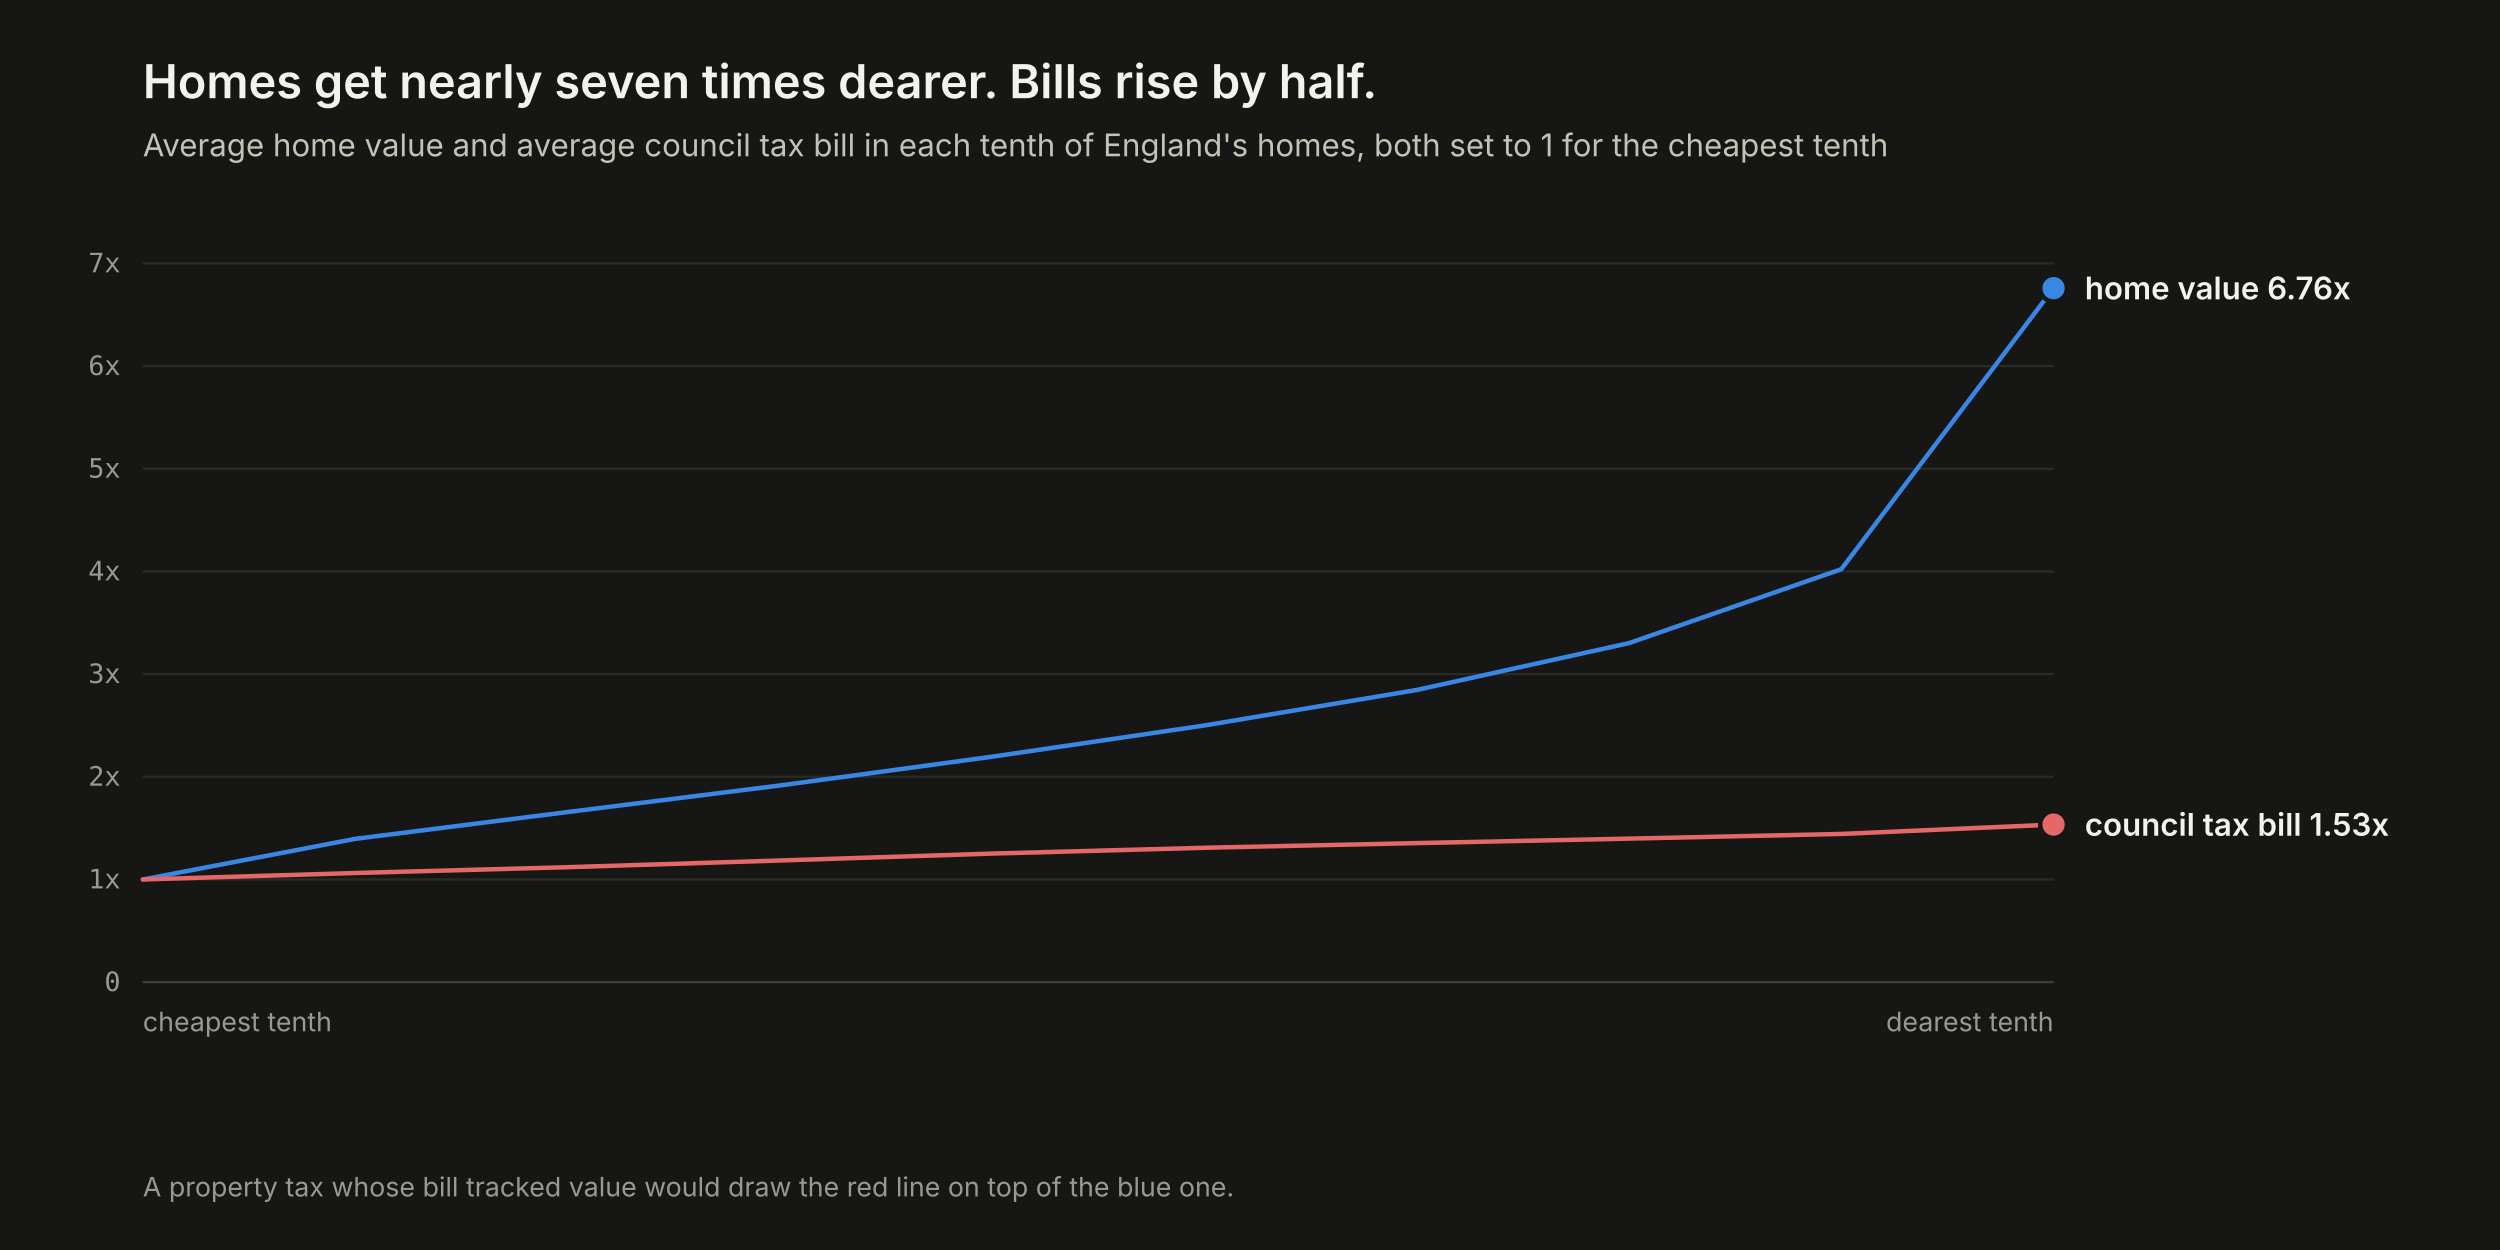
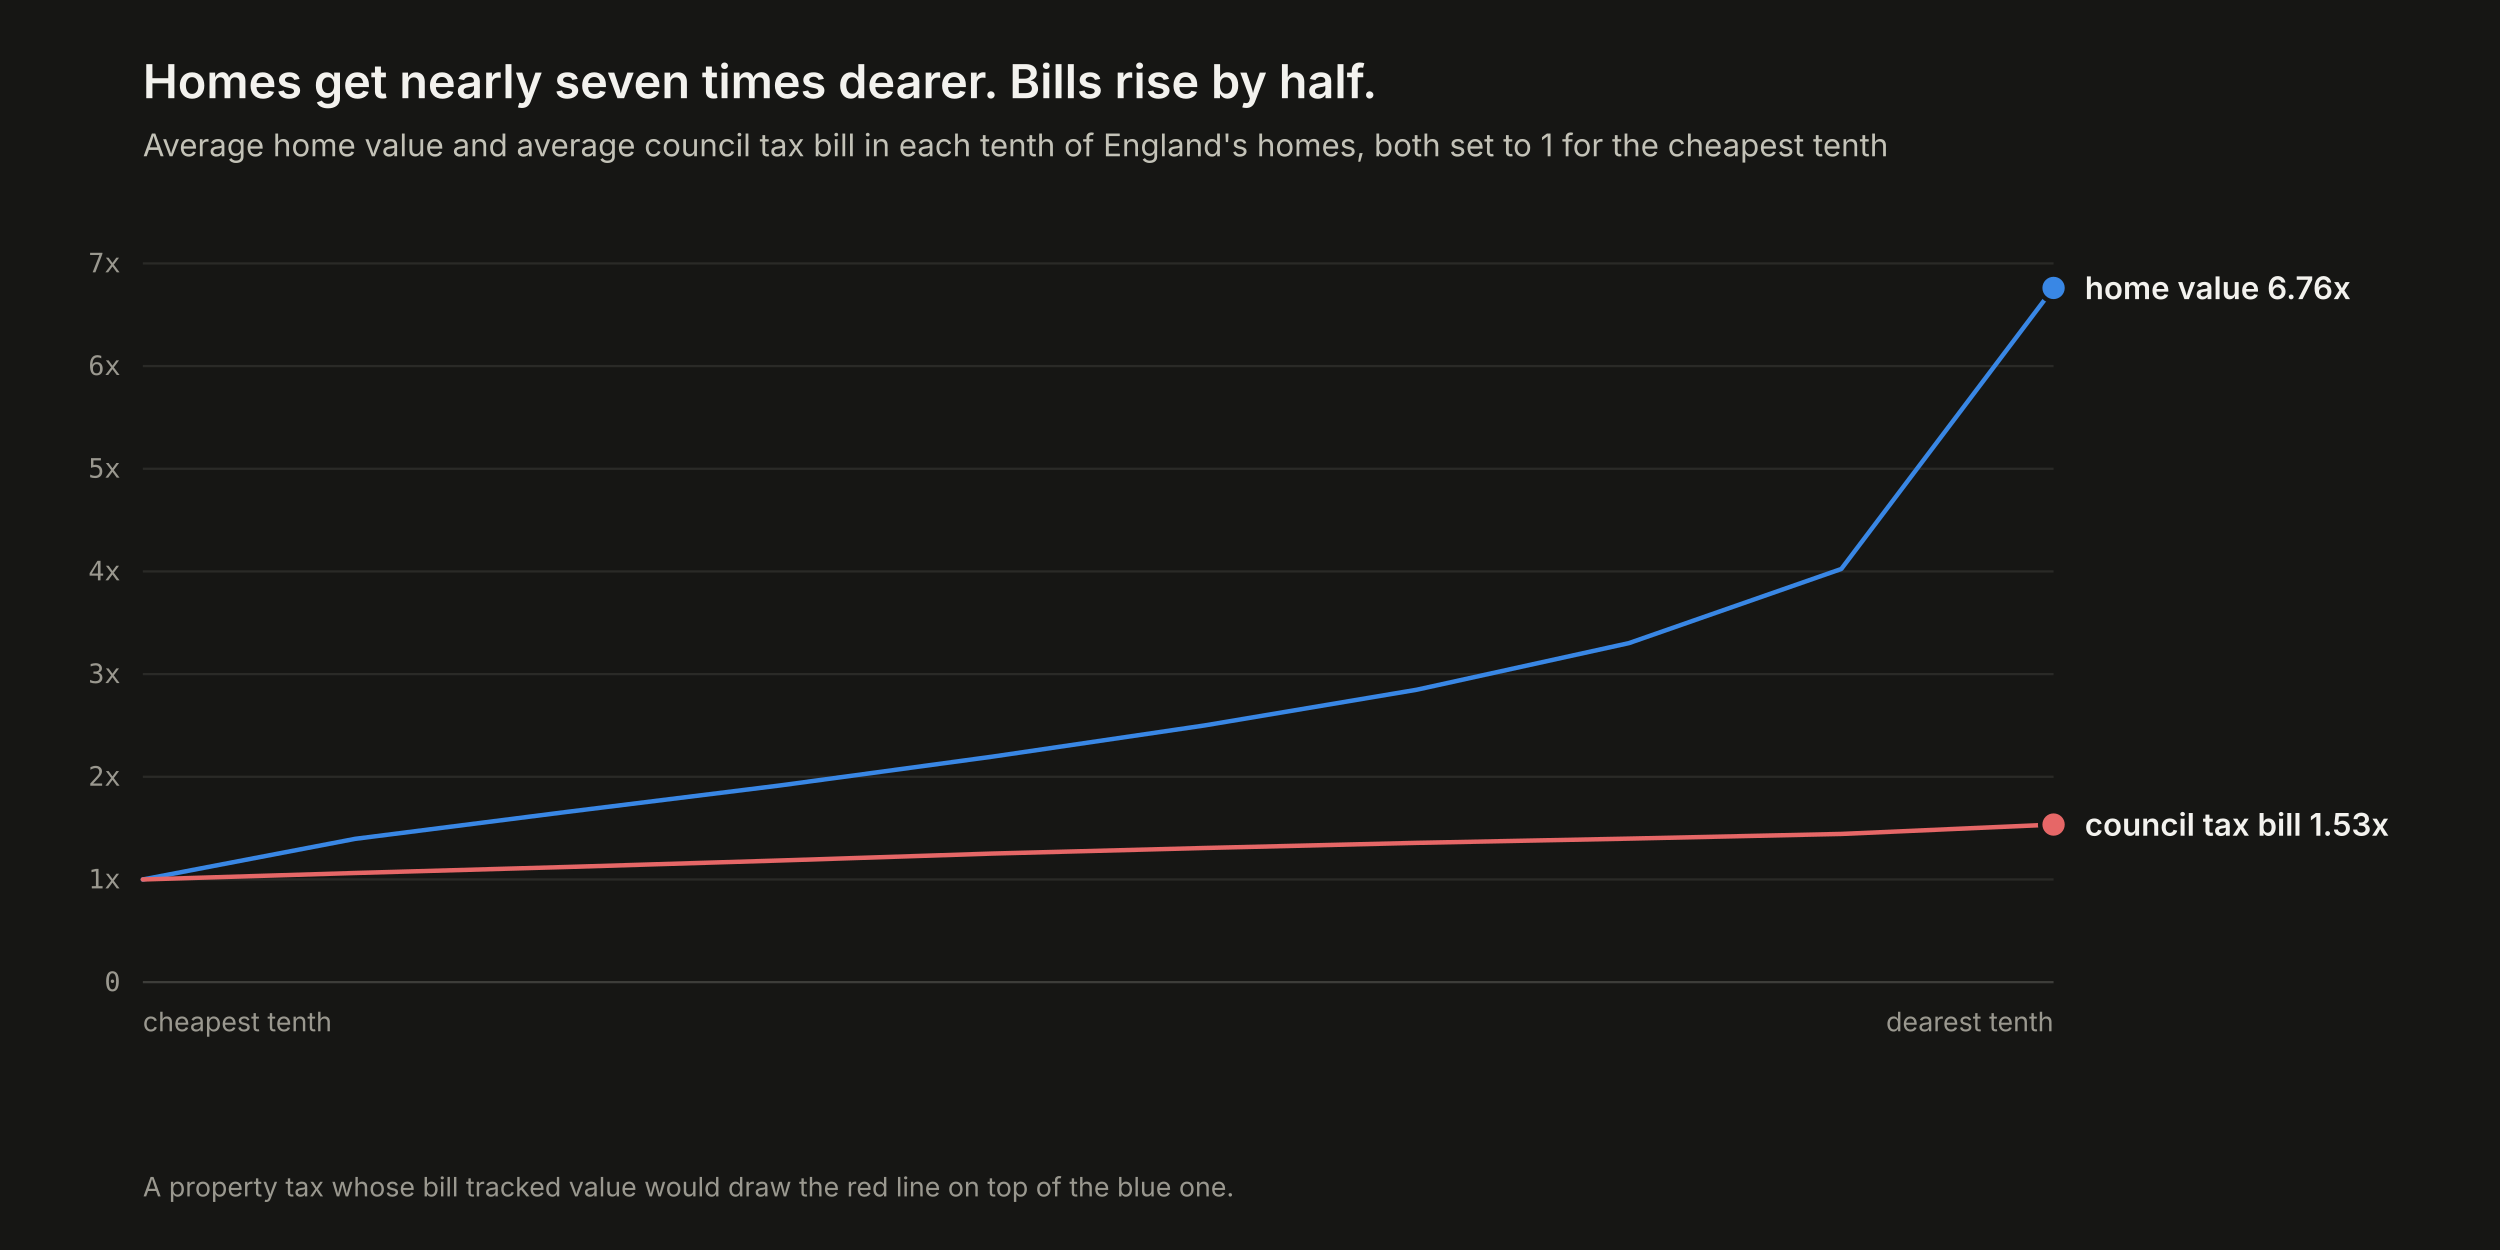
<svg xmlns="http://www.w3.org/2000/svg" viewBox="0 0 1120 560" width="1120" height="560" role="img" aria-label="Homes get nearly seven times dearer. Bills rise by half.">
  <rect width="1120" height="560" fill="#161614" />
  <text x="64.0" y="44.0" font-family="'IBM Plex Sans', ui-sans-serif, system-ui, -apple-system, sans-serif" font-size="21" font-weight="600" fill="#f3f2ee" text-anchor="start">Homes get nearly seven times dearer. Bills rise by half.</text>
  <text x="64.0" y="70.0" font-family="'IBM Plex Sans', ui-sans-serif, system-ui, -apple-system, sans-serif" font-size="14" font-weight="400" fill="#c3c2b7" text-anchor="start">Average home value and average council tax bill in each tenth of England's homes, both set to 1 for the cheapest tenth</text>
  <line x1="64.0" y1="440.0" x2="920.0" y2="440.0" stroke="#3d3d3a" stroke-width="1.0" />
  <text x="54.0" y="444.0" font-family="'IBM Plex Mono', ui-monospace, SFMono-Regular, Menlo, monospace" font-size="12" font-weight="400" fill="#9a988f" text-anchor="end">0</text>
  <line x1="64.0" y1="394.0" x2="920.0" y2="394.0" stroke="#2a2a27" stroke-width="1.0" />
  <text x="54.0" y="398.0" font-family="'IBM Plex Mono', ui-monospace, SFMono-Regular, Menlo, monospace" font-size="12" font-weight="400" fill="#9a988f" text-anchor="end">1x</text>
  <line x1="64.0" y1="348.0" x2="920.0" y2="348.0" stroke="#2a2a27" stroke-width="1.0" />
  <text x="54.0" y="352.0" font-family="'IBM Plex Mono', ui-monospace, SFMono-Regular, Menlo, monospace" font-size="12" font-weight="400" fill="#9a988f" text-anchor="end">2x</text>
  <line x1="64.0" y1="302.0" x2="920.0" y2="302.0" stroke="#2a2a27" stroke-width="1.0" />
  <text x="54.0" y="306.0" font-family="'IBM Plex Mono', ui-monospace, SFMono-Regular, Menlo, monospace" font-size="12" font-weight="400" fill="#9a988f" text-anchor="end">3x</text>
  <line x1="64.0" y1="256.0" x2="920.0" y2="256.0" stroke="#2a2a27" stroke-width="1.0" />
  <text x="54.0" y="260.0" font-family="'IBM Plex Mono', ui-monospace, SFMono-Regular, Menlo, monospace" font-size="12" font-weight="400" fill="#9a988f" text-anchor="end">4x</text>
  <line x1="64.0" y1="210.0" x2="920.0" y2="210.0" stroke="#2a2a27" stroke-width="1.0" />
  <text x="54.0" y="214.0" font-family="'IBM Plex Mono', ui-monospace, SFMono-Regular, Menlo, monospace" font-size="12" font-weight="400" fill="#9a988f" text-anchor="end">5x</text>
  <line x1="64.0" y1="164.0" x2="920.0" y2="164.0" stroke="#2a2a27" stroke-width="1.0" />
  <text x="54.0" y="168.0" font-family="'IBM Plex Mono', ui-monospace, SFMono-Regular, Menlo, monospace" font-size="12" font-weight="400" fill="#9a988f" text-anchor="end">6x</text>
  <line x1="64.0" y1="118.0" x2="920.0" y2="118.0" stroke="#2a2a27" stroke-width="1.0" />
  <text x="54.0" y="122.0" font-family="'IBM Plex Mono', ui-monospace, SFMono-Regular, Menlo, monospace" font-size="12" font-weight="400" fill="#9a988f" text-anchor="end">7x</text>
-   <polyline points="64.0,394.0 159.1,375.8 254.2,363.8 349.3,351.9 444.4,339.0 539.6,325.0 634.7,309.1 729.8,288.1 824.9,255.0 920.0,129.1" fill="none" stroke="#3987e5" stroke-width="2.0" stroke-linejoin="round" stroke-linecap="round" />
-   <circle cx="920.0" cy="129.1" r="7.0" fill="#161614" />
-   <circle cx="920.0" cy="129.1" r="5.0" fill="#3987e5" />
-   <text x="934.0" y="134.1" font-family="'IBM Plex Sans', ui-sans-serif, system-ui, -apple-system, sans-serif" font-size="14" font-weight="600" fill="#f3f2ee" text-anchor="start">home value  6.76x</text>
-   <polyline points="64.0,394.0 159.1,391.1 254.2,388.5 349.3,385.5 444.4,382.4 539.6,379.8 634.7,377.7 729.8,375.7 824.9,373.6 920.0,369.4" fill="none" stroke="#e66767" stroke-width="2.0" stroke-linejoin="round" stroke-linecap="round" />
+   <polyline points="64.0,394.0 159.1,375.8 254.2,363.7 349.3,351.9 444.4,339.0 539.6,325.0 634.7,309.0 729.8,288.1 824.9,254.9 920.0,129.0" fill="none" stroke="#3987e5" stroke-width="2.0" stroke-linejoin="round" stroke-linecap="round" />
+   <circle cx="920.0" cy="129.0" r="7.0" fill="#161614" />
+   <circle cx="920.0" cy="129.0" r="5.0" fill="#3987e5" />
+   <text x="934.0" y="134.0" font-family="'IBM Plex Sans', ui-sans-serif, system-ui, -apple-system, sans-serif" font-size="14" font-weight="600" fill="#f3f2ee" text-anchor="start">home value  6.76x</text>
+   <polyline points="64.0,394.0 159.1,391.1 254.2,388.4 349.3,385.5 444.4,382.4 539.6,379.9 634.7,377.6 729.8,375.7 824.9,373.6 920.0,369.4" fill="none" stroke="#e66767" stroke-width="2.0" stroke-linejoin="round" stroke-linecap="round" />
  <circle cx="920.0" cy="369.4" r="7.0" fill="#161614" />
  <circle cx="920.0" cy="369.4" r="5.0" fill="#e66767" />
  <text x="934.0" y="374.4" font-family="'IBM Plex Sans', ui-sans-serif, system-ui, -apple-system, sans-serif" font-size="14" font-weight="600" fill="#f3f2ee" text-anchor="start">council tax bill  1.53x</text>
  <text x="64.0" y="462.0" font-family="'IBM Plex Sans', ui-sans-serif, system-ui, -apple-system, sans-serif" font-size="12" font-weight="400" fill="#9a988f" text-anchor="start">cheapest tenth</text>
  <text x="920.0" y="462.0" font-family="'IBM Plex Sans', ui-sans-serif, system-ui, -apple-system, sans-serif" font-size="12" font-weight="400" fill="#9a988f" text-anchor="end">dearest tenth</text>
  <text x="64.0" y="536.0" font-family="'IBM Plex Sans', ui-sans-serif, system-ui, -apple-system, sans-serif" font-size="12" font-weight="400" fill="#9a988f" text-anchor="start">A property tax whose bill tracked value would draw the red line on top of the blue one.</text>
</svg>
